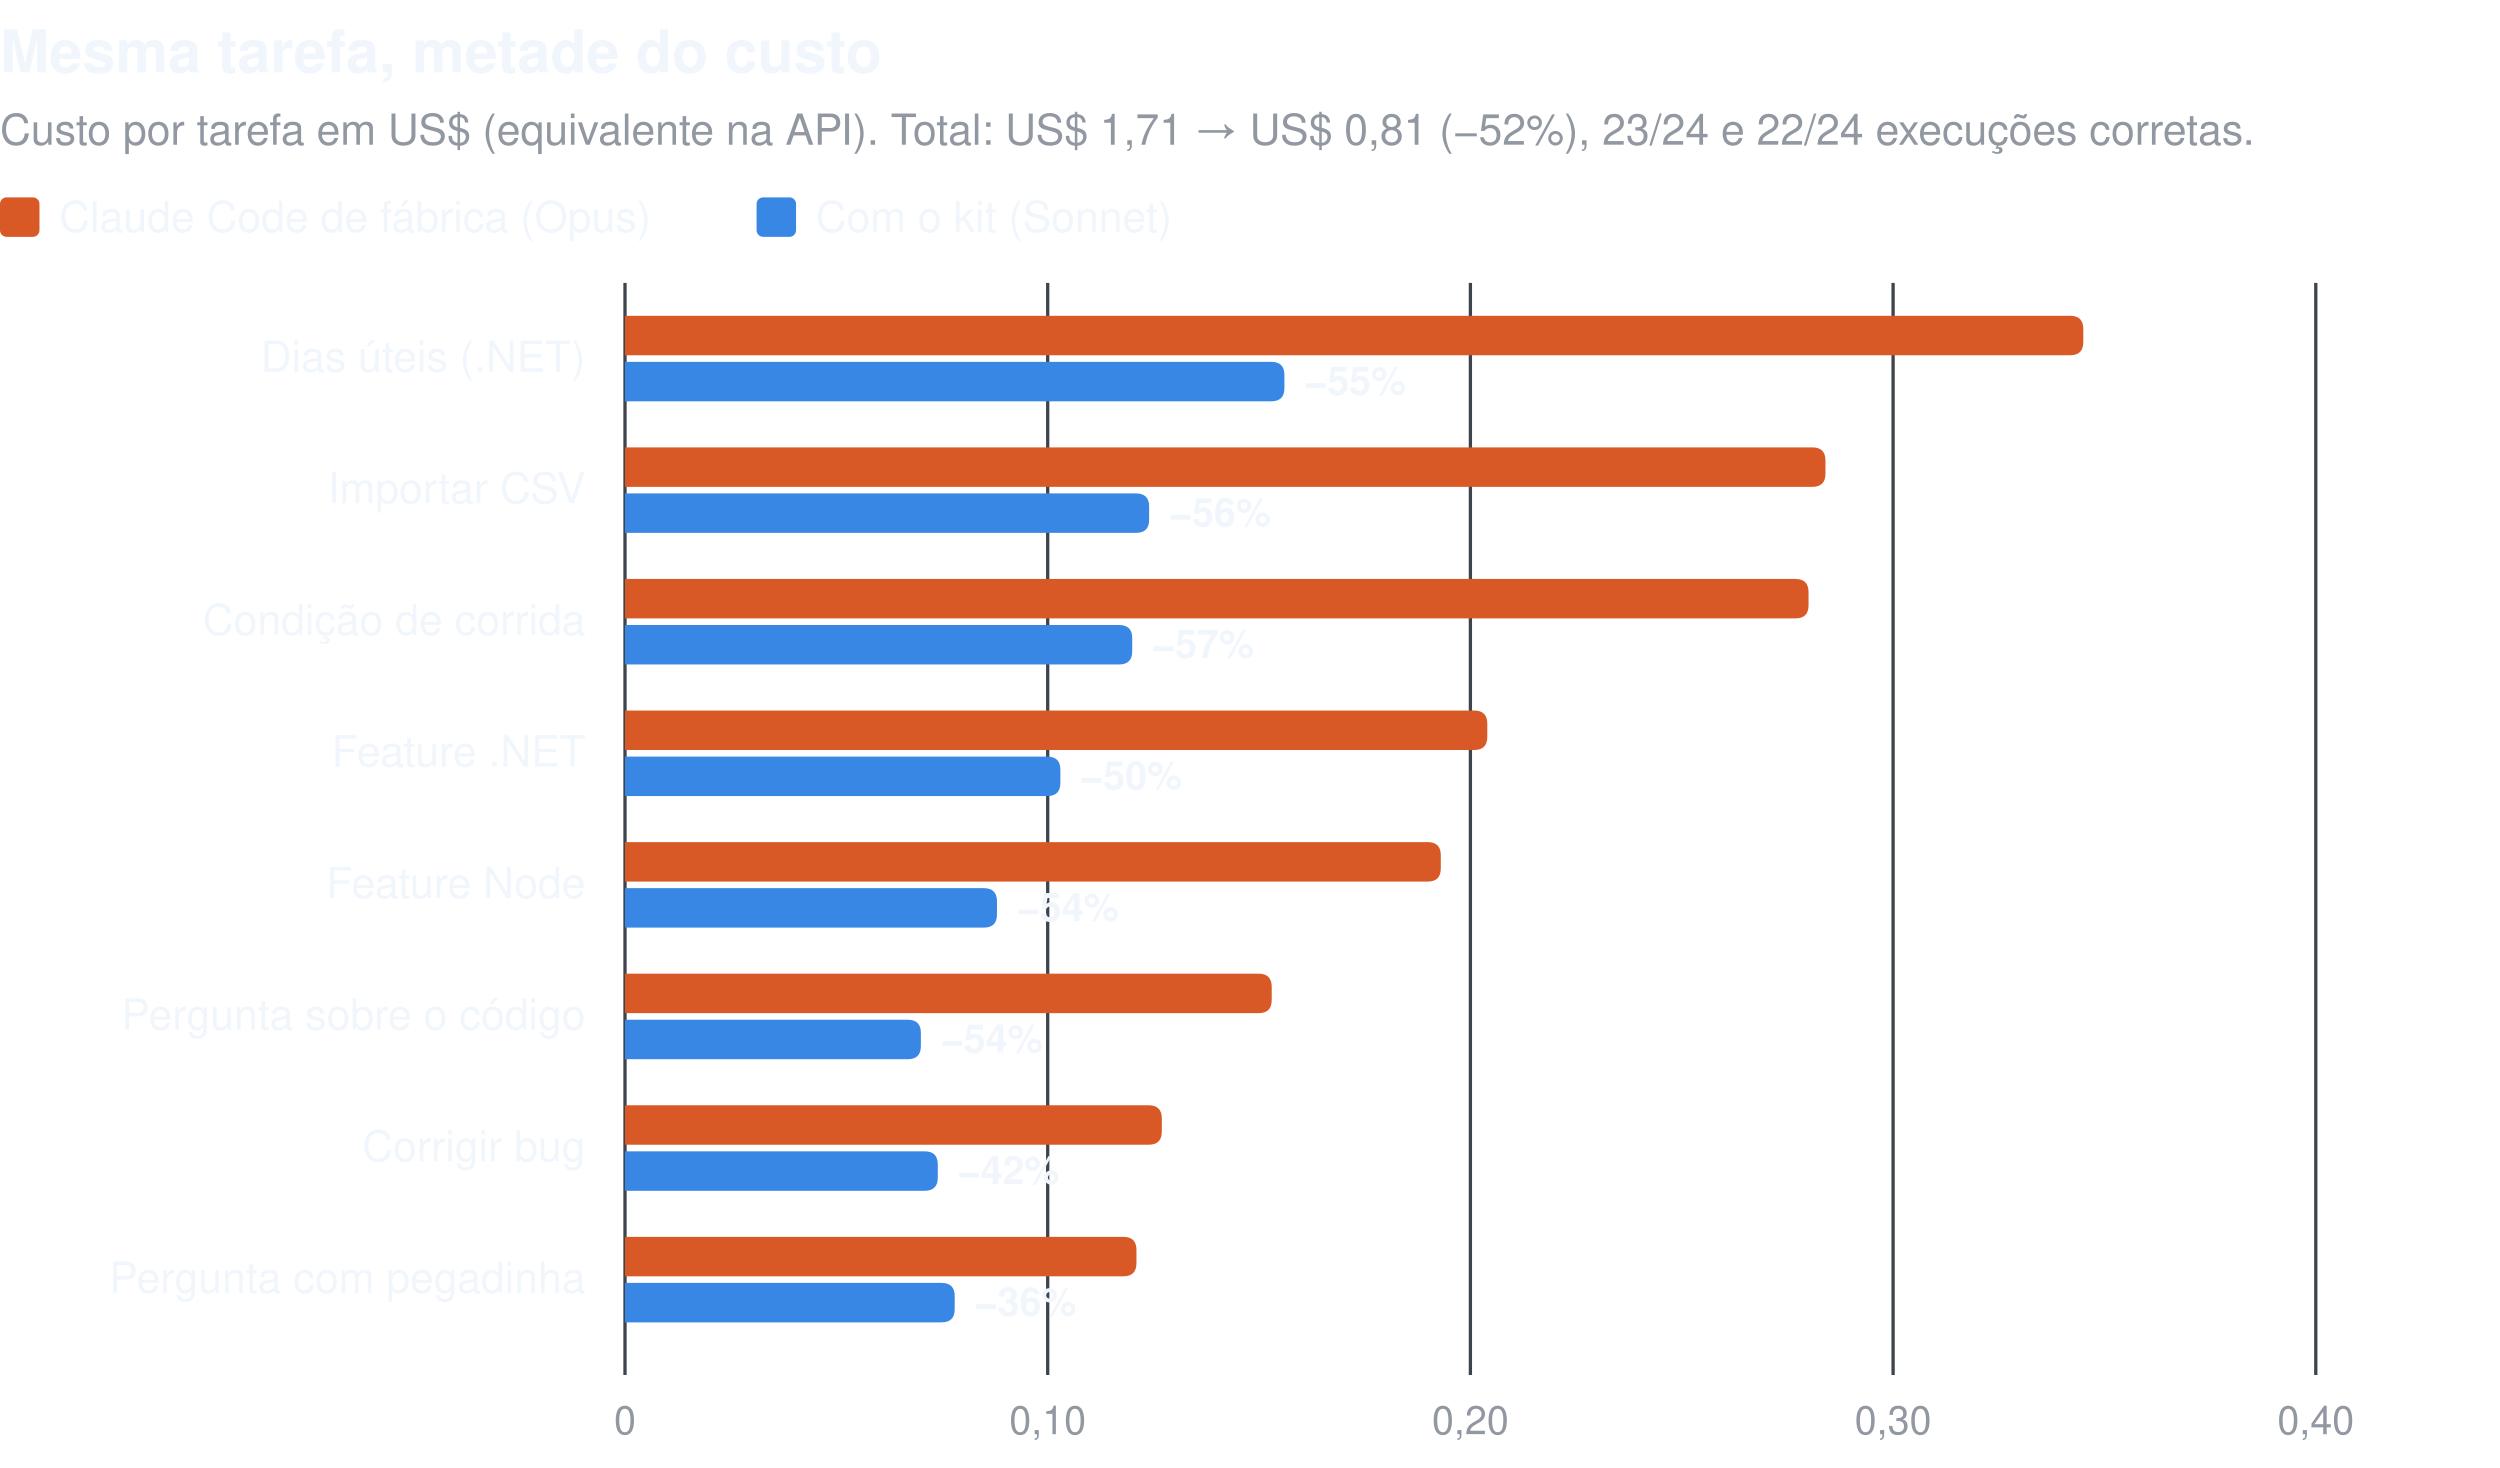
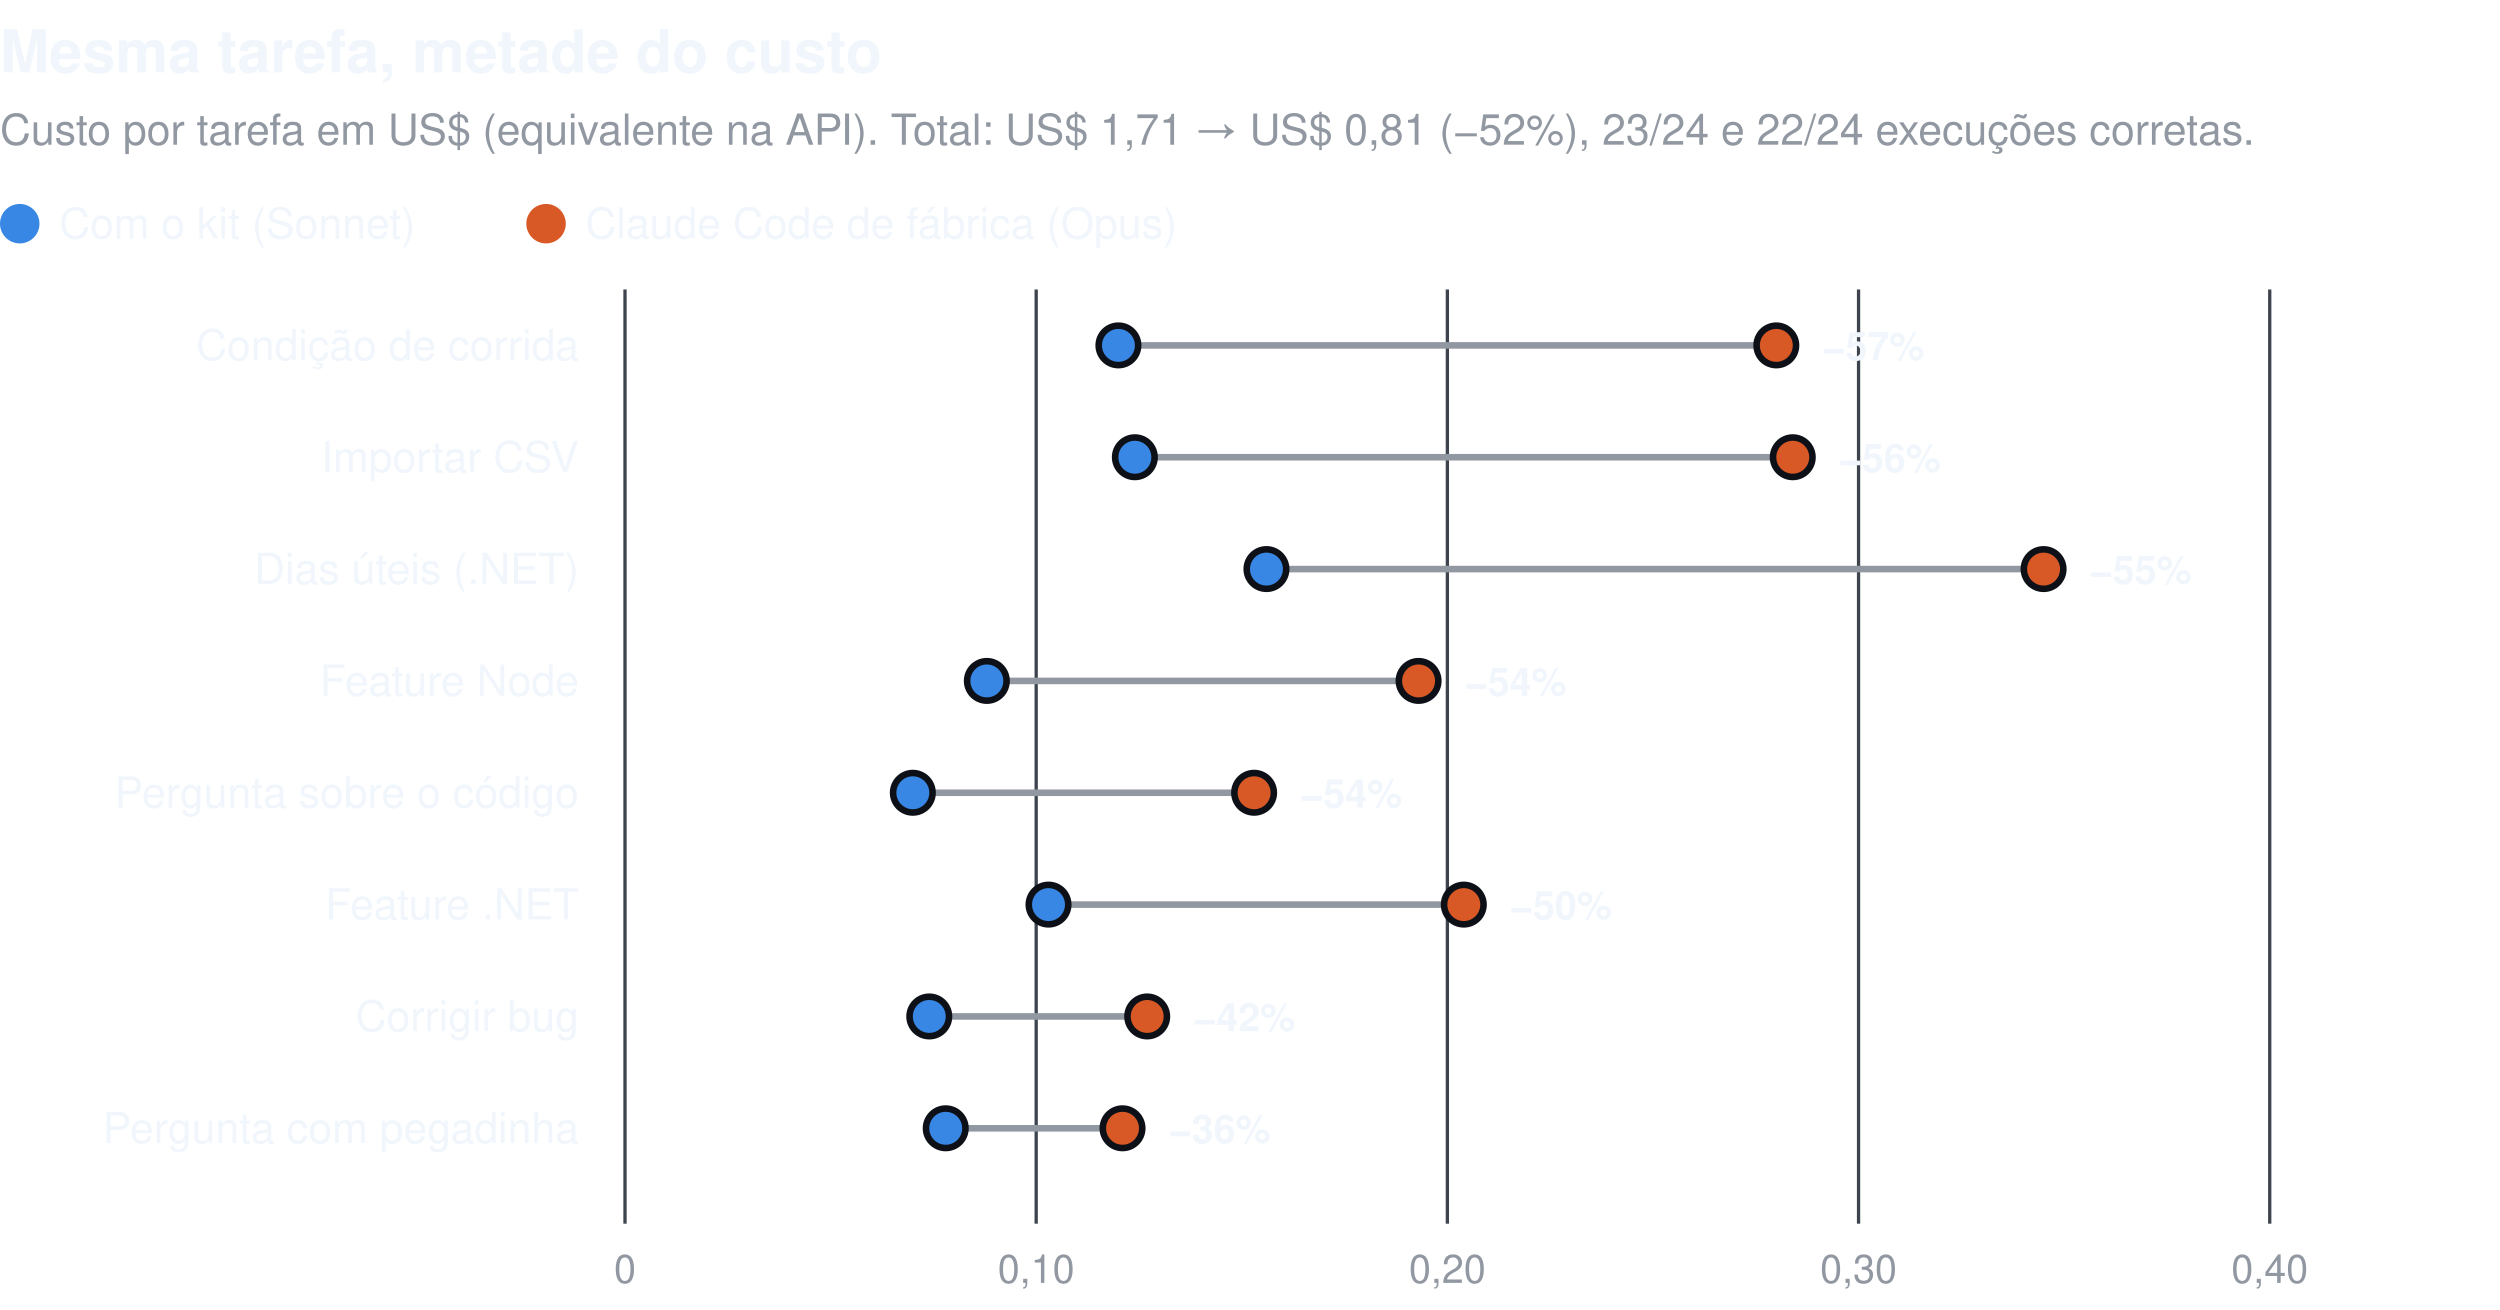
- <svg xmlns="http://www.w3.org/2000/svg" width="760" height="446" viewBox="0 0 760 446" role="img" aria-label="Custo por tarefa: o kit custou 52% menos que o Claude Code de fábrica">
+ <svg xmlns="http://www.w3.org/2000/svg" width="760" height="398" viewBox="0 0 760 398" role="img" aria-label="Custo por tarefa: o kit custou 52% menos que o Claude Code de fábrica nas 8 tarefas">
  <style>text{font-family:-apple-system,BlinkMacSystemFont,"Segoe UI",Helvetica,Arial,sans-serif;fill:#f0f6fc}.m{fill:#9198a1}</style>
  <text x="0" y="22" font-size="18" font-weight="600">Mesma tarefa, metade do custo</text>
  <text x="0" y="44" font-size="13" class="m">Custo por tarefa em US$ (equivalente na API). Total: US$ 1,71 → US$ 0,81 (−52%), 23/24 e 22/24 execuções corretas.</text>
-   <rect x="0" y="60" width="12" height="12" rx="2" fill="#d95926" />
-   <text x="18" y="70.5" font-size="13">Claude Code de fábrica (Opus)</text>
-   <rect x="230" y="60" width="12" height="12" rx="2" fill="#3987e5" />
-   <text x="248" y="70.5" font-size="13">Com o kit (Sonnet)</text>
-   <line x1="190" x2="190" y1="86" y2="418" stroke="#3d444d" stroke-width="1" />
-   <text x="190" y="436" font-size="12" class="m" text-anchor="middle">0</text>
-   <line x1="318.5" x2="318.5" y1="86" y2="418" stroke="#3d444d" stroke-width="1" />
-   <text x="318.5" y="436" font-size="12" class="m" text-anchor="middle">0,10</text>
-   <line x1="447" x2="447" y1="86" y2="418" stroke="#3d444d" stroke-width="1" />
-   <text x="447" y="436" font-size="12" class="m" text-anchor="middle">0,20</text>
-   <line x1="575.5" x2="575.5" y1="86" y2="418" stroke="#3d444d" stroke-width="1" />
-   <text x="575.5" y="436" font-size="12" class="m" text-anchor="middle">0,30</text>
-   <line x1="704" x2="704" y1="86" y2="418" stroke="#3d444d" stroke-width="1" />
-   <text x="704" y="436" font-size="12" class="m" text-anchor="middle">0,40</text>
-   <text x="178" y="113" font-size="13" text-anchor="end">Dias úteis (.NET)</text>
-   <path d="M190 96H629.325Q633.325 96 633.325 100V104Q633.325 108 629.325 108H190Z" fill="#d95926" />
-   <path d="M190 110H386.46Q390.46 110 390.46 114V118Q390.46 122 386.46 122H190Z" fill="#3987e5" />
-   <text x="396.46" y="120" font-size="12" font-weight="600">−55%</text>
-   <text x="178" y="153" font-size="13" text-anchor="end">Importar CSV</text>
-   <path d="M190 136H550.94Q554.94 136 554.94 140V144Q554.94 148 550.94 148H190Z" fill="#d95926" />
-   <path d="M190 150H345.34Q349.34 150 349.34 154V158Q349.34 162 345.34 162H190Z" fill="#3987e5" />
-   <text x="355.34" y="160" font-size="12" font-weight="600">−56%</text>
-   <text x="178" y="193" font-size="13" text-anchor="end">Condição de corrida</text>
-   <path d="M190 176H545.8Q549.8 176 549.8 180V184Q549.8 188 545.8 188H190Z" fill="#d95926" />
-   <path d="M190 190H340.2Q344.2 190 344.2 194V198Q344.2 202 340.2 202H190Z" fill="#3987e5" />
-   <text x="350.2" y="200" font-size="12" font-weight="600">−57%</text>
-   <text x="178" y="233" font-size="13" text-anchor="end">Feature .NET</text>
-   <path d="M190 216H448.14Q452.14 216 452.14 220V224Q452.14 228 448.14 228H190Z" fill="#d95926" />
-   <path d="M190 230H318.355Q322.355 230 322.355 234V238Q322.355 242 318.355 242H190Z" fill="#3987e5" />
-   <text x="328.355" y="240" font-size="12" font-weight="600">−50%</text>
-   <text x="178" y="273" font-size="13" text-anchor="end">Feature Node</text>
-   <path d="M190 256H434.005Q438.005 256 438.005 260V264Q438.005 268 434.005 268H190Z" fill="#d95926" />
-   <path d="M190 270H299.08Q303.08 270 303.08 274V278Q303.08 282 299.08 282H190Z" fill="#3987e5" />
-   <text x="309.08" y="280" font-size="12" font-weight="600">−54%</text>
-   <text x="178" y="313" font-size="13" text-anchor="end">Pergunta sobre o código</text>
-   <path d="M190 296H382.605Q386.605 296 386.605 300V304Q386.605 308 382.605 308H190Z" fill="#d95926" />
-   <path d="M190 310H275.95Q279.95 310 279.95 314V318Q279.95 322 275.95 322H190Z" fill="#3987e5" />
-   <text x="285.95" y="320" font-size="12" font-weight="600">−54%</text>
-   <text x="178" y="353" font-size="13" text-anchor="end">Corrigir bug</text>
-   <path d="M190 336H349.195Q353.195 336 353.195 340V344Q353.195 348 349.195 348H190Z" fill="#d95926" />
-   <path d="M190 350H281.09Q285.09 350 285.09 354V358Q285.09 362 281.09 362H190Z" fill="#3987e5" />
-   <text x="291.09" y="360" font-size="12" font-weight="600">−42%</text>
-   <text x="178" y="393" font-size="13" text-anchor="end">Pergunta com pegadinha</text>
-   <path d="M190 376H341.485Q345.485 376 345.485 380V384Q345.485 388 341.485 388H190Z" fill="#d95926" />
-   <path d="M190 390H286.23Q290.23 390 290.23 394V398Q290.23 402 286.23 402H190Z" fill="#3987e5" />
-   <text x="296.23" y="400" font-size="12" font-weight="600">−36%</text>
+   <rect x="0" y="62" width="12" height="12" rx="6" fill="#3987e5" />
+   <text x="18" y="72.5" font-size="13">Com o kit (Sonnet)</text>
+   <rect x="160" y="62" width="12" height="12" rx="6" fill="#d95926" />
+   <text x="178" y="72.5" font-size="13">Claude Code de fábrica (Opus)</text>
+   <line x1="190" x2="190" y1="88" y2="372" stroke="#3d444d" stroke-width="1" />
+   <text x="190" y="390" font-size="12" class="m" text-anchor="middle">0</text>
+   <line x1="315" x2="315" y1="88" y2="372" stroke="#3d444d" stroke-width="1" />
+   <text x="315" y="390" font-size="12" class="m" text-anchor="middle">0,10</text>
+   <line x1="440" x2="440" y1="88" y2="372" stroke="#3d444d" stroke-width="1" />
+   <text x="440" y="390" font-size="12" class="m" text-anchor="middle">0,20</text>
+   <line x1="565" x2="565" y1="88" y2="372" stroke="#3d444d" stroke-width="1" />
+   <text x="565" y="390" font-size="12" class="m" text-anchor="middle">0,30</text>
+   <line x1="690" x2="690" y1="88" y2="372" stroke="#3d444d" stroke-width="1" />
+   <text x="690" y="390" font-size="12" class="m" text-anchor="middle">0,40</text>
+   <text x="176" y="109.5" font-size="13" text-anchor="end">Condição de corrida</text>
+   <line class="d" x1="340" x2="540" y1="105" y2="105" stroke="#9198a1" stroke-width="2" />
+   <circle cx="540" cy="105" r="6" fill="#d95926" stroke="#0d1117" stroke-width="2" />
+   <circle cx="340" cy="105" r="6" fill="#3987e5" stroke="#0d1117" stroke-width="2" />
+   <text x="554" y="109.5" font-size="12" font-weight="600">−57%</text>
+   <text x="176" y="143.5" font-size="13" text-anchor="end">Importar CSV</text>
+   <line class="d" x1="345" x2="545" y1="139" y2="139" stroke="#9198a1" stroke-width="2" />
+   <circle cx="545" cy="139" r="6" fill="#d95926" stroke="#0d1117" stroke-width="2" />
+   <circle cx="345" cy="139" r="6" fill="#3987e5" stroke="#0d1117" stroke-width="2" />
+   <text x="559" y="143.5" font-size="12" font-weight="600">−56%</text>
+   <text x="176" y="177.5" font-size="13" text-anchor="end">Dias úteis (.NET)</text>
+   <line class="d" x1="385" x2="621.25" y1="173" y2="173" stroke="#9198a1" stroke-width="2" />
+   <circle cx="621.25" cy="173" r="6" fill="#d95926" stroke="#0d1117" stroke-width="2" />
+   <circle cx="385" cy="173" r="6" fill="#3987e5" stroke="#0d1117" stroke-width="2" />
+   <text x="635.25" y="177.5" font-size="12" font-weight="600">−55%</text>
+   <text x="176" y="211.5" font-size="13" text-anchor="end">Feature Node</text>
+   <line class="d" x1="300" x2="431.25" y1="207" y2="207" stroke="#9198a1" stroke-width="2" />
+   <circle cx="431.25" cy="207" r="6" fill="#d95926" stroke="#0d1117" stroke-width="2" />
+   <circle cx="300" cy="207" r="6" fill="#3987e5" stroke="#0d1117" stroke-width="2" />
+   <text x="445.25" y="211.5" font-size="12" font-weight="600">−54%</text>
+   <text x="176" y="245.5" font-size="13" text-anchor="end">Pergunta sobre o código</text>
+   <line class="d" x1="277.5" x2="381.25" y1="241" y2="241" stroke="#9198a1" stroke-width="2" />
+   <circle cx="381.25" cy="241" r="6" fill="#d95926" stroke="#0d1117" stroke-width="2" />
+   <circle cx="277.5" cy="241" r="6" fill="#3987e5" stroke="#0d1117" stroke-width="2" />
+   <text x="395.25" y="245.5" font-size="12" font-weight="600">−54%</text>
+   <text x="176" y="279.5" font-size="13" text-anchor="end">Feature .NET</text>
+   <line class="d" x1="318.75" x2="445" y1="275" y2="275" stroke="#9198a1" stroke-width="2" />
+   <circle cx="445" cy="275" r="6" fill="#d95926" stroke="#0d1117" stroke-width="2" />
+   <circle cx="318.75" cy="275" r="6" fill="#3987e5" stroke="#0d1117" stroke-width="2" />
+   <text x="459" y="279.5" font-size="12" font-weight="600">−50%</text>
+   <text x="176" y="313.5" font-size="13" text-anchor="end">Corrigir bug</text>
+   <line class="d" x1="282.5" x2="348.75" y1="309" y2="309" stroke="#9198a1" stroke-width="2" />
+   <circle cx="348.75" cy="309" r="6" fill="#d95926" stroke="#0d1117" stroke-width="2" />
+   <circle cx="282.5" cy="309" r="6" fill="#3987e5" stroke="#0d1117" stroke-width="2" />
+   <text x="362.75" y="313.5" font-size="12" font-weight="600">−42%</text>
+   <text x="176" y="347.5" font-size="13" text-anchor="end">Pergunta com pegadinha</text>
+   <line class="d" x1="287.5" x2="341.25" y1="343" y2="343" stroke="#9198a1" stroke-width="2" />
+   <circle cx="341.25" cy="343" r="6" fill="#d95926" stroke="#0d1117" stroke-width="2" />
+   <circle cx="287.5" cy="343" r="6" fill="#3987e5" stroke="#0d1117" stroke-width="2" />
+   <text x="355.25" y="347.5" font-size="12" font-weight="600">−36%</text>
</svg>
